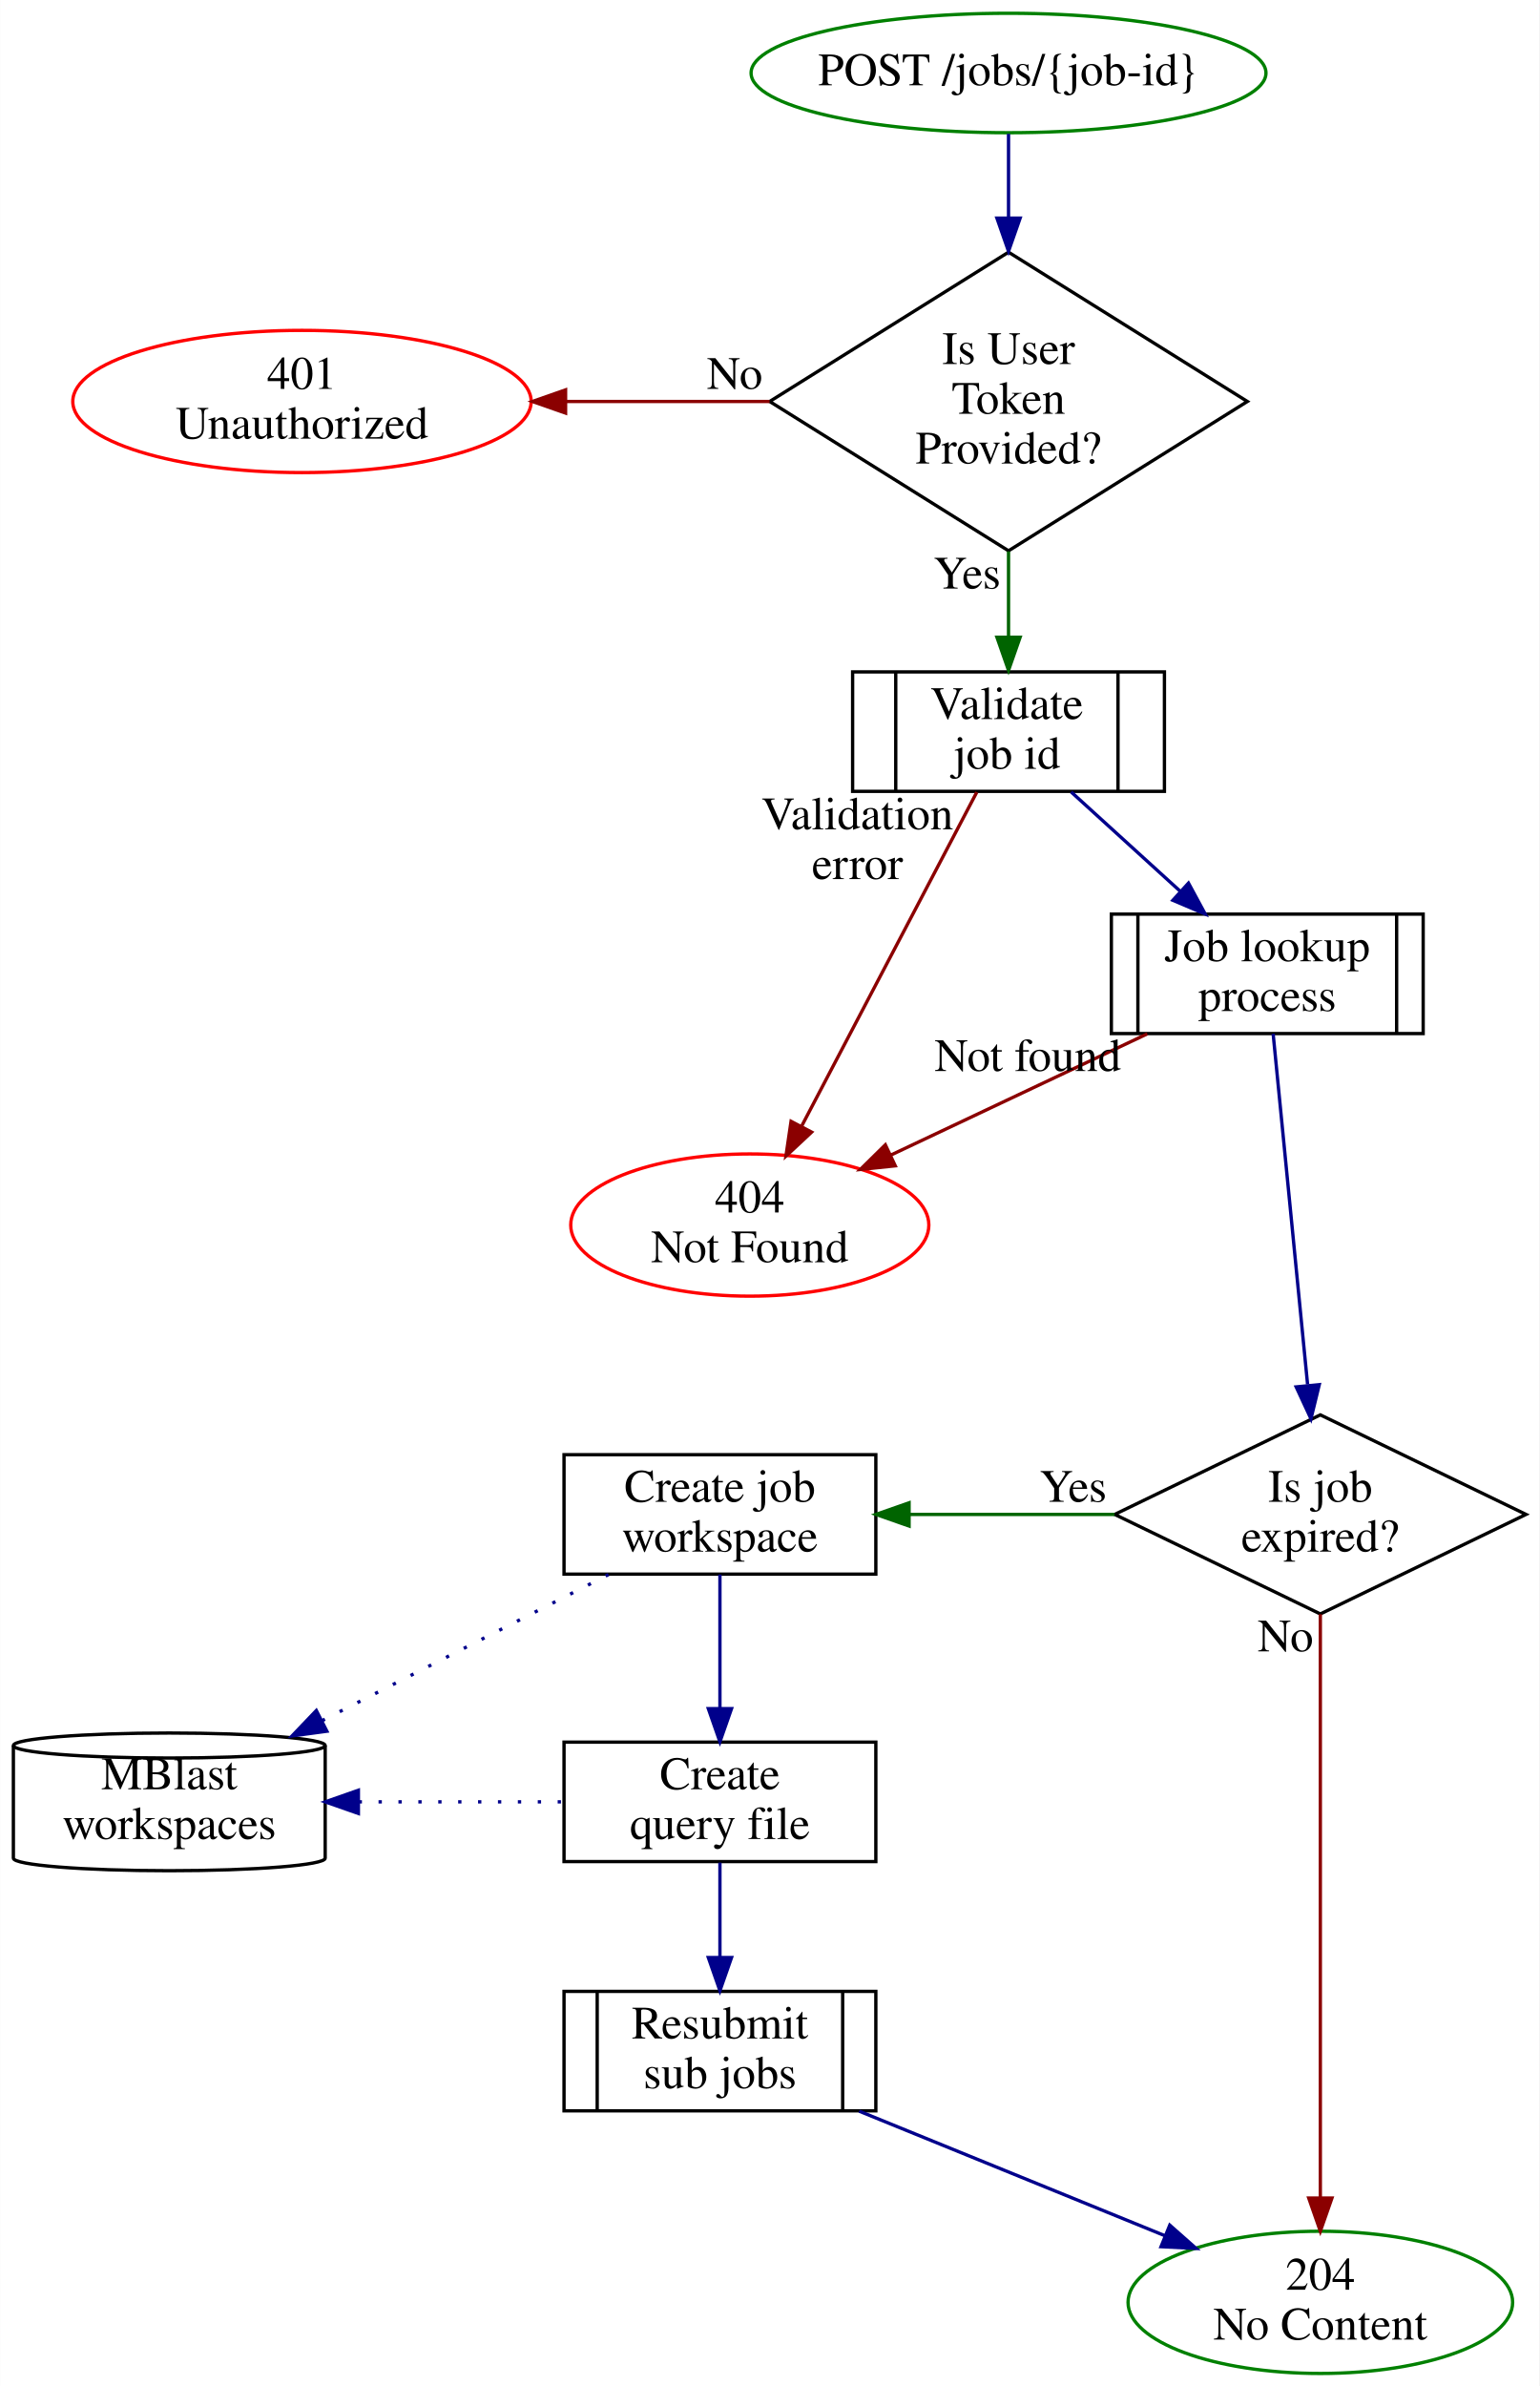
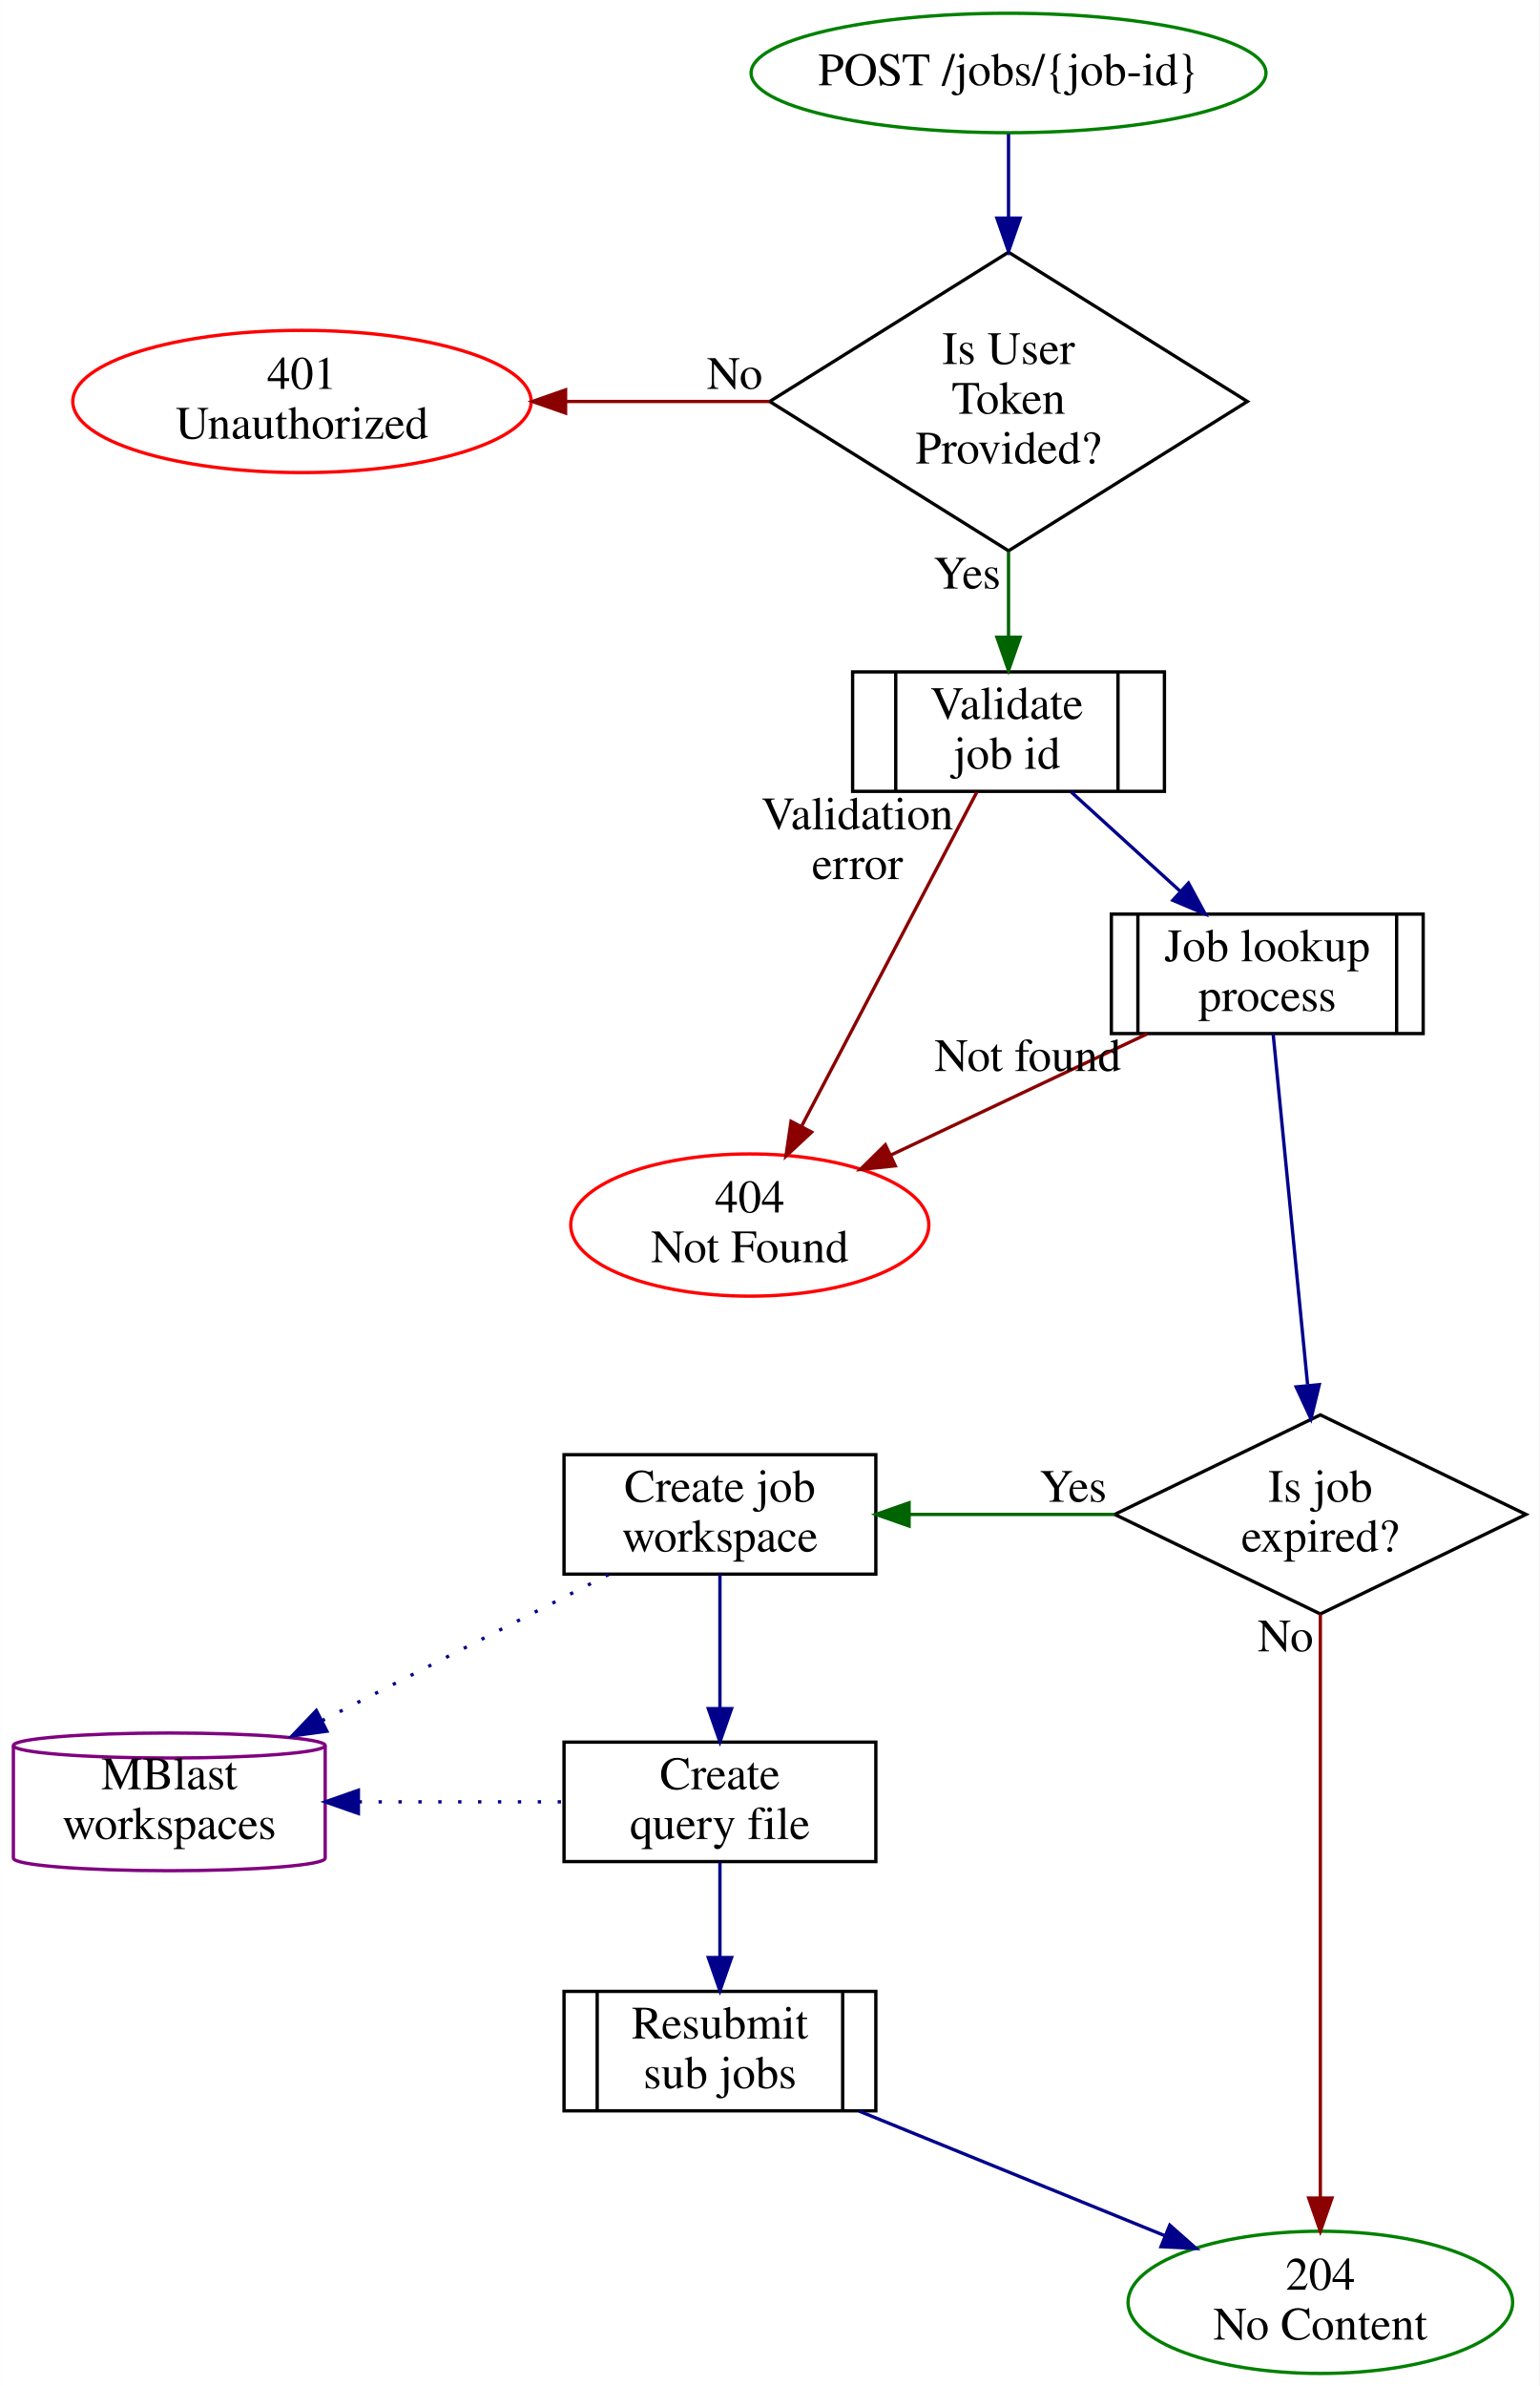
<svg xmlns="http://www.w3.org/2000/svg" width="464pt" height="719pt" viewBox="0.00 0.00 464.00 719.10">
  <g id="graph0" class="graph" transform="scale(1 1) rotate(0) translate(4 715.1)">
    <polygon fill="white" stroke="transparent" points="-4,4 -4,-715.1 460,-715.1 460,4 -4,4" />
    <g id="node1" class="node">
      <ellipse fill="none" stroke="green" cx="300" cy="-693.1" rx="77.61" ry="18" />
      <text text-anchor="middle" x="300" y="-689.4" font-family="Times,serif" font-size="14.00">POST /jobs/{job-id}</text>
    </g>
    <g id="node2" class="node">
      <polygon fill="none" stroke="black" points="300,-639.1 228,-594.1 300,-549.1 372,-594.1 300,-639.1" />
      <text text-anchor="middle" x="300" y="-605.4" font-family="Times,serif" font-size="14.00">Is User</text>
      <text text-anchor="middle" x="300" y="-590.4" font-family="Times,serif" font-size="14.00">Token</text>
      <text text-anchor="middle" x="300" y="-575.4" font-family="Times,serif" font-size="14.00">Provided?</text>
    </g>
    <g id="edge1" class="edge">
      <path fill="none" stroke="darkblue" d="M300,-674.76C300,-667.48 300,-658.57 300,-649.38" />
      <polygon fill="darkblue" stroke="darkblue" points="303.5,-649.36 300,-639.36 296.5,-649.36 303.5,-649.36" />
    </g>
    <g id="node3" class="node">
      <polygon fill="none" stroke="black" points="253,-476.6 253,-512.6 347,-512.6 347,-476.6 253,-476.6" />
      <text text-anchor="middle" x="259.5" y="-490.9" font-family="Times,serif" font-size="14.00"> </text>
      <polyline fill="none" stroke="black" points="266,-476.6 266,-512.6 " />
      <text text-anchor="middle" x="299.5" y="-498.4" font-family="Times,serif" font-size="14.00">Validate</text>
      <text text-anchor="middle" x="299.5" y="-483.4" font-family="Times,serif" font-size="14.00">job id</text>
      <polyline fill="none" stroke="black" points="333,-476.6 333,-512.6 " />
      <text text-anchor="middle" x="340" y="-490.9" font-family="Times,serif" font-size="14.00"> </text>
    </g>
    <g id="edge3" class="edge">
      <path fill="none" stroke="darkgreen" d="M300,-548.92C300,-540.19 300,-531.26 300,-523.27" />
      <polygon fill="darkgreen" stroke="darkgreen" points="303.5,-523.06 300,-513.06 296.5,-523.06 303.5,-523.06" />
      <text text-anchor="middle" x="287.5" y="-537.72" font-family="Times,serif" font-size="14.00">Yes</text>
    </g>
    <g id="node5" class="node">
      <ellipse fill="none" stroke="red" cx="222" cy="-345.89" rx="53.98" ry="21.43" />
      <text text-anchor="middle" x="222" y="-349.69" font-family="Times,serif" font-size="14.00">404</text>
      <text text-anchor="middle" x="222" y="-334.69" font-family="Times,serif" font-size="14.00">Not Found</text>
    </g>
    <g id="edge4" class="edge">
      <path fill="none" stroke="darkred" d="M290.44,-476.37C277.29,-451.31 253.49,-405.93 237.71,-375.85" />
      <polygon fill="darkred" stroke="darkred" points="240.64,-373.9 232.9,-366.67 234.44,-377.15 240.64,-373.9" />
      <text text-anchor="middle" x="254.44" y="-465.17" font-family="Times,serif" font-size="14.00">Validation</text>
      <text text-anchor="middle" x="254.44" y="-450.17" font-family="Times,serif" font-size="14.00">error</text>
    </g>
    <g id="node7" class="node">
      <polygon fill="none" stroke="black" points="331,-403.6 331,-439.6 425,-439.6 425,-403.6 331,-403.6" />
      <text text-anchor="middle" x="335" y="-417.9" font-family="Times,serif" font-size="14.00"> </text>
      <polyline fill="none" stroke="black" points="339,-403.6 339,-439.6 " />
      <text text-anchor="middle" x="378" y="-425.4" font-family="Times,serif" font-size="14.00">Job lookup</text>
      <text text-anchor="middle" x="378" y="-410.4" font-family="Times,serif" font-size="14.00">process</text>
      <polyline fill="none" stroke="black" points="417,-403.6 417,-439.6 " />
      <text text-anchor="middle" x="421" y="-417.9" font-family="Times,serif" font-size="14.00"> </text>
    </g>
    <g id="edge5" class="edge">
      <path fill="none" stroke="darkblue" d="M318.88,-476.42C328.75,-467.43 340.98,-456.3 351.76,-446.49" />
      <polygon fill="darkblue" stroke="darkblue" points="354.25,-448.95 359.29,-439.63 349.54,-443.77 354.25,-448.95" />
    </g>
    <g id="node4" class="node">
      <ellipse fill="none" stroke="red" cx="87" cy="-594.1" rx="69.09" ry="21.43" />
      <text text-anchor="middle" x="87" y="-597.9" font-family="Times,serif" font-size="14.00">401</text>
      <text text-anchor="middle" x="87" y="-582.9" font-family="Times,serif" font-size="14.00">Unauthorized</text>
    </g>
    <g id="edge2" class="edge">
      <path fill="none" stroke="darkred" d="M166.53,-594.1C187,-594.1 207.48,-594.1 227.96,-594.1" />
      <polygon fill="darkred" stroke="darkred" points="166.47,-590.6 156.47,-594.1 166.47,-597.6 166.47,-590.6" />
      <text text-anchor="middle" x="217.46" y="-597.9" font-family="Times,serif" font-size="14.00">No</text>
    </g>
    <g id="node10" class="node">
      <polygon fill="none" stroke="black" points="260,-276.68 166,-276.68 166,-240.68 260,-240.68 260,-276.68" />
      <text text-anchor="middle" x="213" y="-262.48" font-family="Times,serif" font-size="14.00">Create job</text>
      <text text-anchor="middle" x="213" y="-247.48" font-family="Times,serif" font-size="14.00">workspace</text>
    </g>
    <g id="node6" class="node">
      <ellipse fill="none" stroke="green" cx="394" cy="-21.21" rx="57.97" ry="21.43" />
      <text text-anchor="middle" x="394" y="-25.01" font-family="Times,serif" font-size="14.00">204</text>
      <text text-anchor="middle" x="394" y="-10.01" font-family="Times,serif" font-size="14.00">No Content</text>
    </g>
    <g id="edge6" class="edge">
      <path fill="none" stroke="darkred" d="M341.82,-403.51C318.77,-392.62 288.82,-378.46 264.62,-367.03" />
      <polygon fill="darkred" stroke="darkred" points="265.86,-363.74 255.32,-362.64 262.87,-370.07 265.86,-363.74" />
      <text text-anchor="middle" x="305.82" y="-392.31" font-family="Times,serif" font-size="14.00">Not found</text>
    </g>
    <g id="node9" class="node">
      <polygon fill="none" stroke="black" points="394,-288.68 332,-258.68 394,-228.68 456,-258.68 394,-288.68" />
      <text text-anchor="middle" x="394" y="-262.48" font-family="Times,serif" font-size="14.00">Is job</text>
      <text text-anchor="middle" x="394" y="-247.48" font-family="Times,serif" font-size="14.00">expired?</text>
    </g>
    <g id="edge7" class="edge">
      <path fill="none" stroke="darkblue" d="M379.77,-403.54C382.26,-378.2 386.86,-331.43 390.15,-297.88" />
      <polygon fill="darkblue" stroke="darkblue" points="393.68,-297.79 391.17,-287.5 386.71,-297.11 393.68,-297.79" />
    </g>
    <g id="node8" class="node">
-       <path fill="none" stroke="black" d="M94,-189.03C94,-191.11 72.93,-192.8 47,-192.8 21.07,-192.8 0,-191.11 0,-189.03 0,-189.03 0,-155.07 0,-155.07 0,-152.99 21.07,-151.3 47,-151.3 72.93,-151.3 94,-152.99 94,-155.07 94,-155.07 94,-189.03 94,-189.03" />
-       <path fill="none" stroke="black" d="M94,-189.03C94,-186.95 72.93,-185.26 47,-185.26 21.07,-185.26 0,-186.95 0,-189.03" />
+       <path fill="none" stroke="purple" d="M94,-189.03C94,-191.11 72.93,-192.8 47,-192.8 21.07,-192.8 0,-191.11 0,-189.03 0,-189.03 0,-155.07 0,-155.07 0,-152.99 21.07,-151.3 47,-151.3 72.93,-151.3 94,-152.99 94,-155.07 94,-155.07 94,-189.03 94,-189.03" />
+       <path fill="none" stroke="purple" d="M94,-189.03C94,-186.95 72.93,-185.26 47,-185.26 21.07,-185.26 0,-186.95 0,-189.03" />
      <text text-anchor="middle" x="47" y="-175.85" font-family="Times,serif" font-size="14.00">MBlast</text>
      <text text-anchor="middle" x="47" y="-160.85" font-family="Times,serif" font-size="14.00">workspaces</text>
    </g>
    <g id="edge10" class="edge">
      <path fill="none" stroke="darkblue" stroke-dasharray="1,5" d="M93.02,-196.51C120.41,-210.47 154.55,-227.88 179.41,-240.55" />
      <polygon fill="darkblue" stroke="darkblue" points="94.51,-193.34 84.01,-191.92 91.33,-199.58 94.51,-193.34" />
    </g>
    <g id="node11" class="node">
      <polygon fill="none" stroke="black" points="260,-190.05 166,-190.05 166,-154.05 260,-154.05 260,-190.05" />
      <text text-anchor="middle" x="213" y="-175.85" font-family="Times,serif" font-size="14.00">Create</text>
      <text text-anchor="middle" x="213" y="-160.85" font-family="Times,serif" font-size="14.00">query file</text>
    </g>
    <g id="edge11" class="edge">
      <path fill="none" stroke="darkblue" stroke-dasharray="1,5" d="M104.08,-172.05C124.58,-172.05 145.09,-172.05 165.59,-172.05" />
      <polygon fill="darkblue" stroke="darkblue" points="104.01,-168.55 94.01,-172.05 104.01,-175.55 104.01,-168.55" />
    </g>
    <g id="edge14" class="edge">
      <path fill="none" stroke="darkred" d="M394,-228.6C394,-183.54 394,-98.9 394,-52.91" />
      <polygon fill="darkred" stroke="darkred" points="397.5,-52.64 394,-42.64 390.5,-52.64 397.5,-52.64" />
      <text text-anchor="middle" x="383.5" y="-217.4" font-family="Times,serif" font-size="14.00">No</text>
    </g>
    <g id="edge8" class="edge">
      <path fill="none" stroke="darkgreen" d="M270.14,-258.68C290.75,-258.68 311.37,-258.68 331.98,-258.68" />
      <polygon fill="darkgreen" stroke="darkgreen" points="270.02,-255.18 260.02,-258.68 270.02,-262.18 270.02,-255.18" />
      <text text-anchor="middle" x="319.48" y="-262.48" font-family="Times,serif" font-size="14.00">Yes</text>
    </g>
    <g id="edge9" class="edge">
      <path fill="none" stroke="darkblue" d="M213,-240.55C213,-228.97 213,-213.42 213,-200.17" />
      <polygon fill="darkblue" stroke="darkblue" points="216.5,-200.15 213,-190.15 209.5,-200.15 216.5,-200.15" />
    </g>
    <g id="node12" class="node">
      <polygon fill="none" stroke="black" points="166,-78.93 166,-114.93 260,-114.93 260,-78.93 166,-78.93" />
      <text text-anchor="middle" x="171" y="-93.23" font-family="Times,serif" font-size="14.00"> </text>
      <polyline fill="none" stroke="black" points="176,-78.93 176,-114.93 " />
      <text text-anchor="middle" x="213" y="-100.73" font-family="Times,serif" font-size="14.00">Resubmit</text>
      <text text-anchor="middle" x="213" y="-85.73" font-family="Times,serif" font-size="14.00">sub jobs</text>
      <polyline fill="none" stroke="black" points="250,-78.93 250,-114.93 " />
      <text text-anchor="middle" x="255" y="-93.23" font-family="Times,serif" font-size="14.00"> </text>
    </g>
    <g id="edge12" class="edge">
      <path fill="none" stroke="darkblue" d="M213,-153.72C213,-145.25 213,-134.86 213,-125.35" />
      <polygon fill="darkblue" stroke="darkblue" points="216.5,-125.13 213,-115.13 209.5,-125.13 216.5,-125.13" />
    </g>
    <g id="edge13" class="edge">
      <path fill="none" stroke="darkblue" d="M254.98,-78.83C282.56,-67.6 318.69,-52.88 347.2,-41.27" />
      <polygon fill="darkblue" stroke="darkblue" points="348.61,-44.48 356.55,-37.46 345.97,-37.99 348.61,-44.48" />
    </g>
  </g>
</svg>
